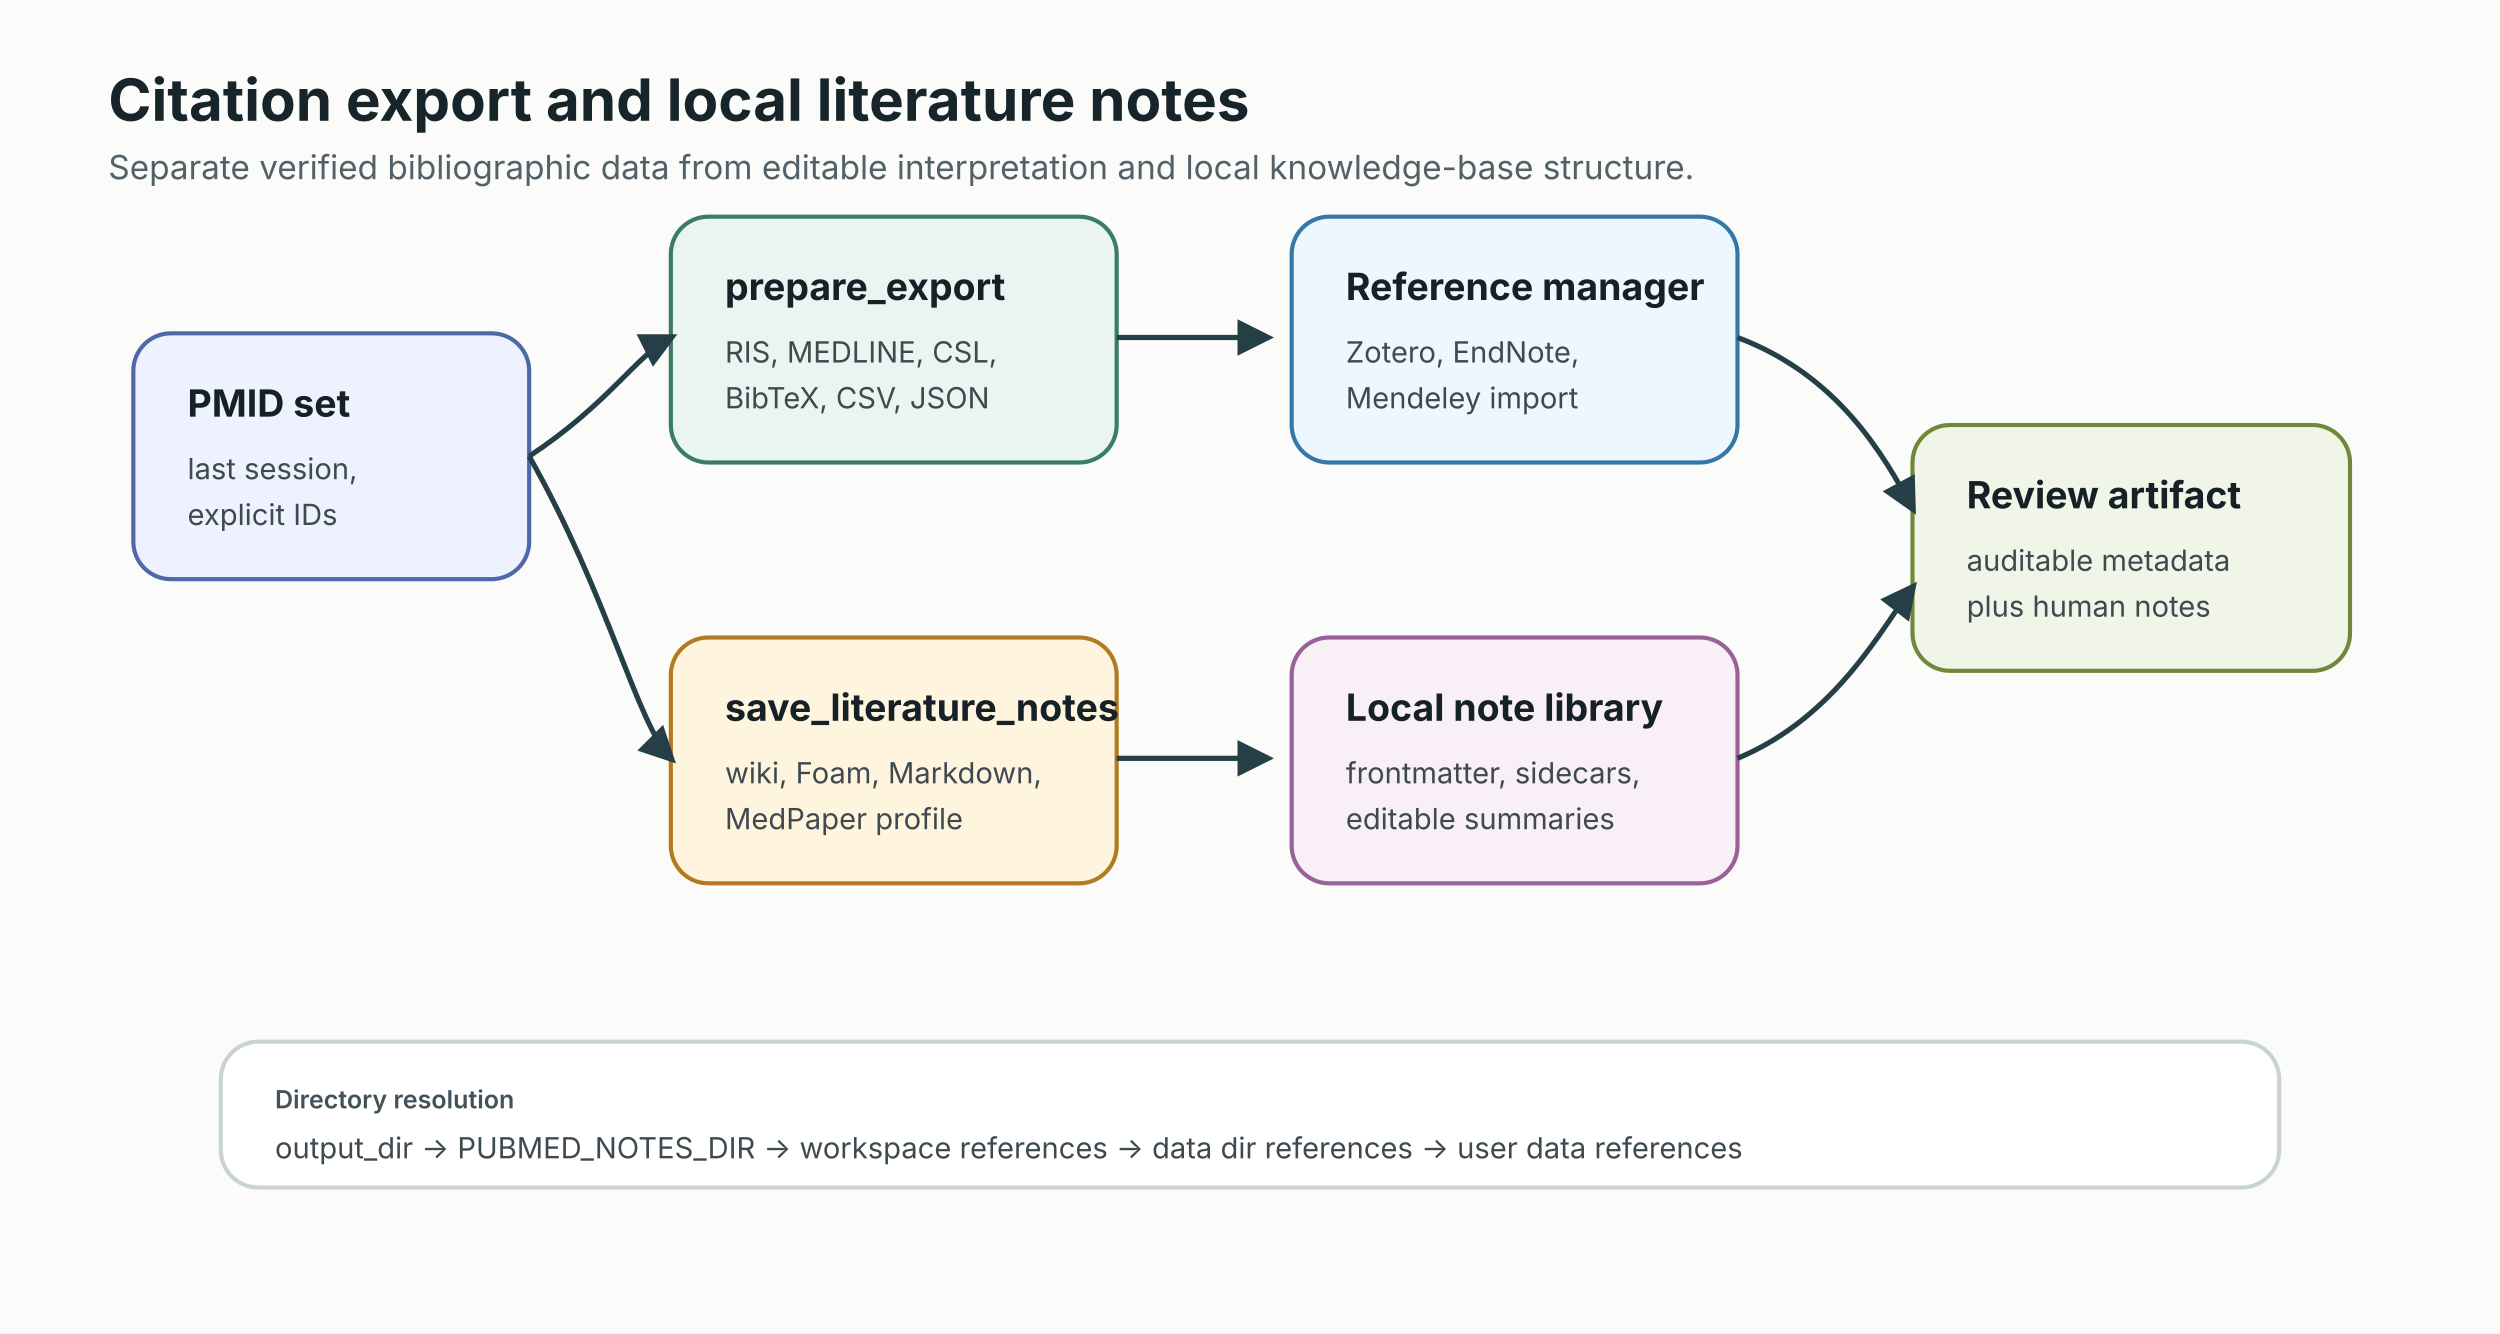
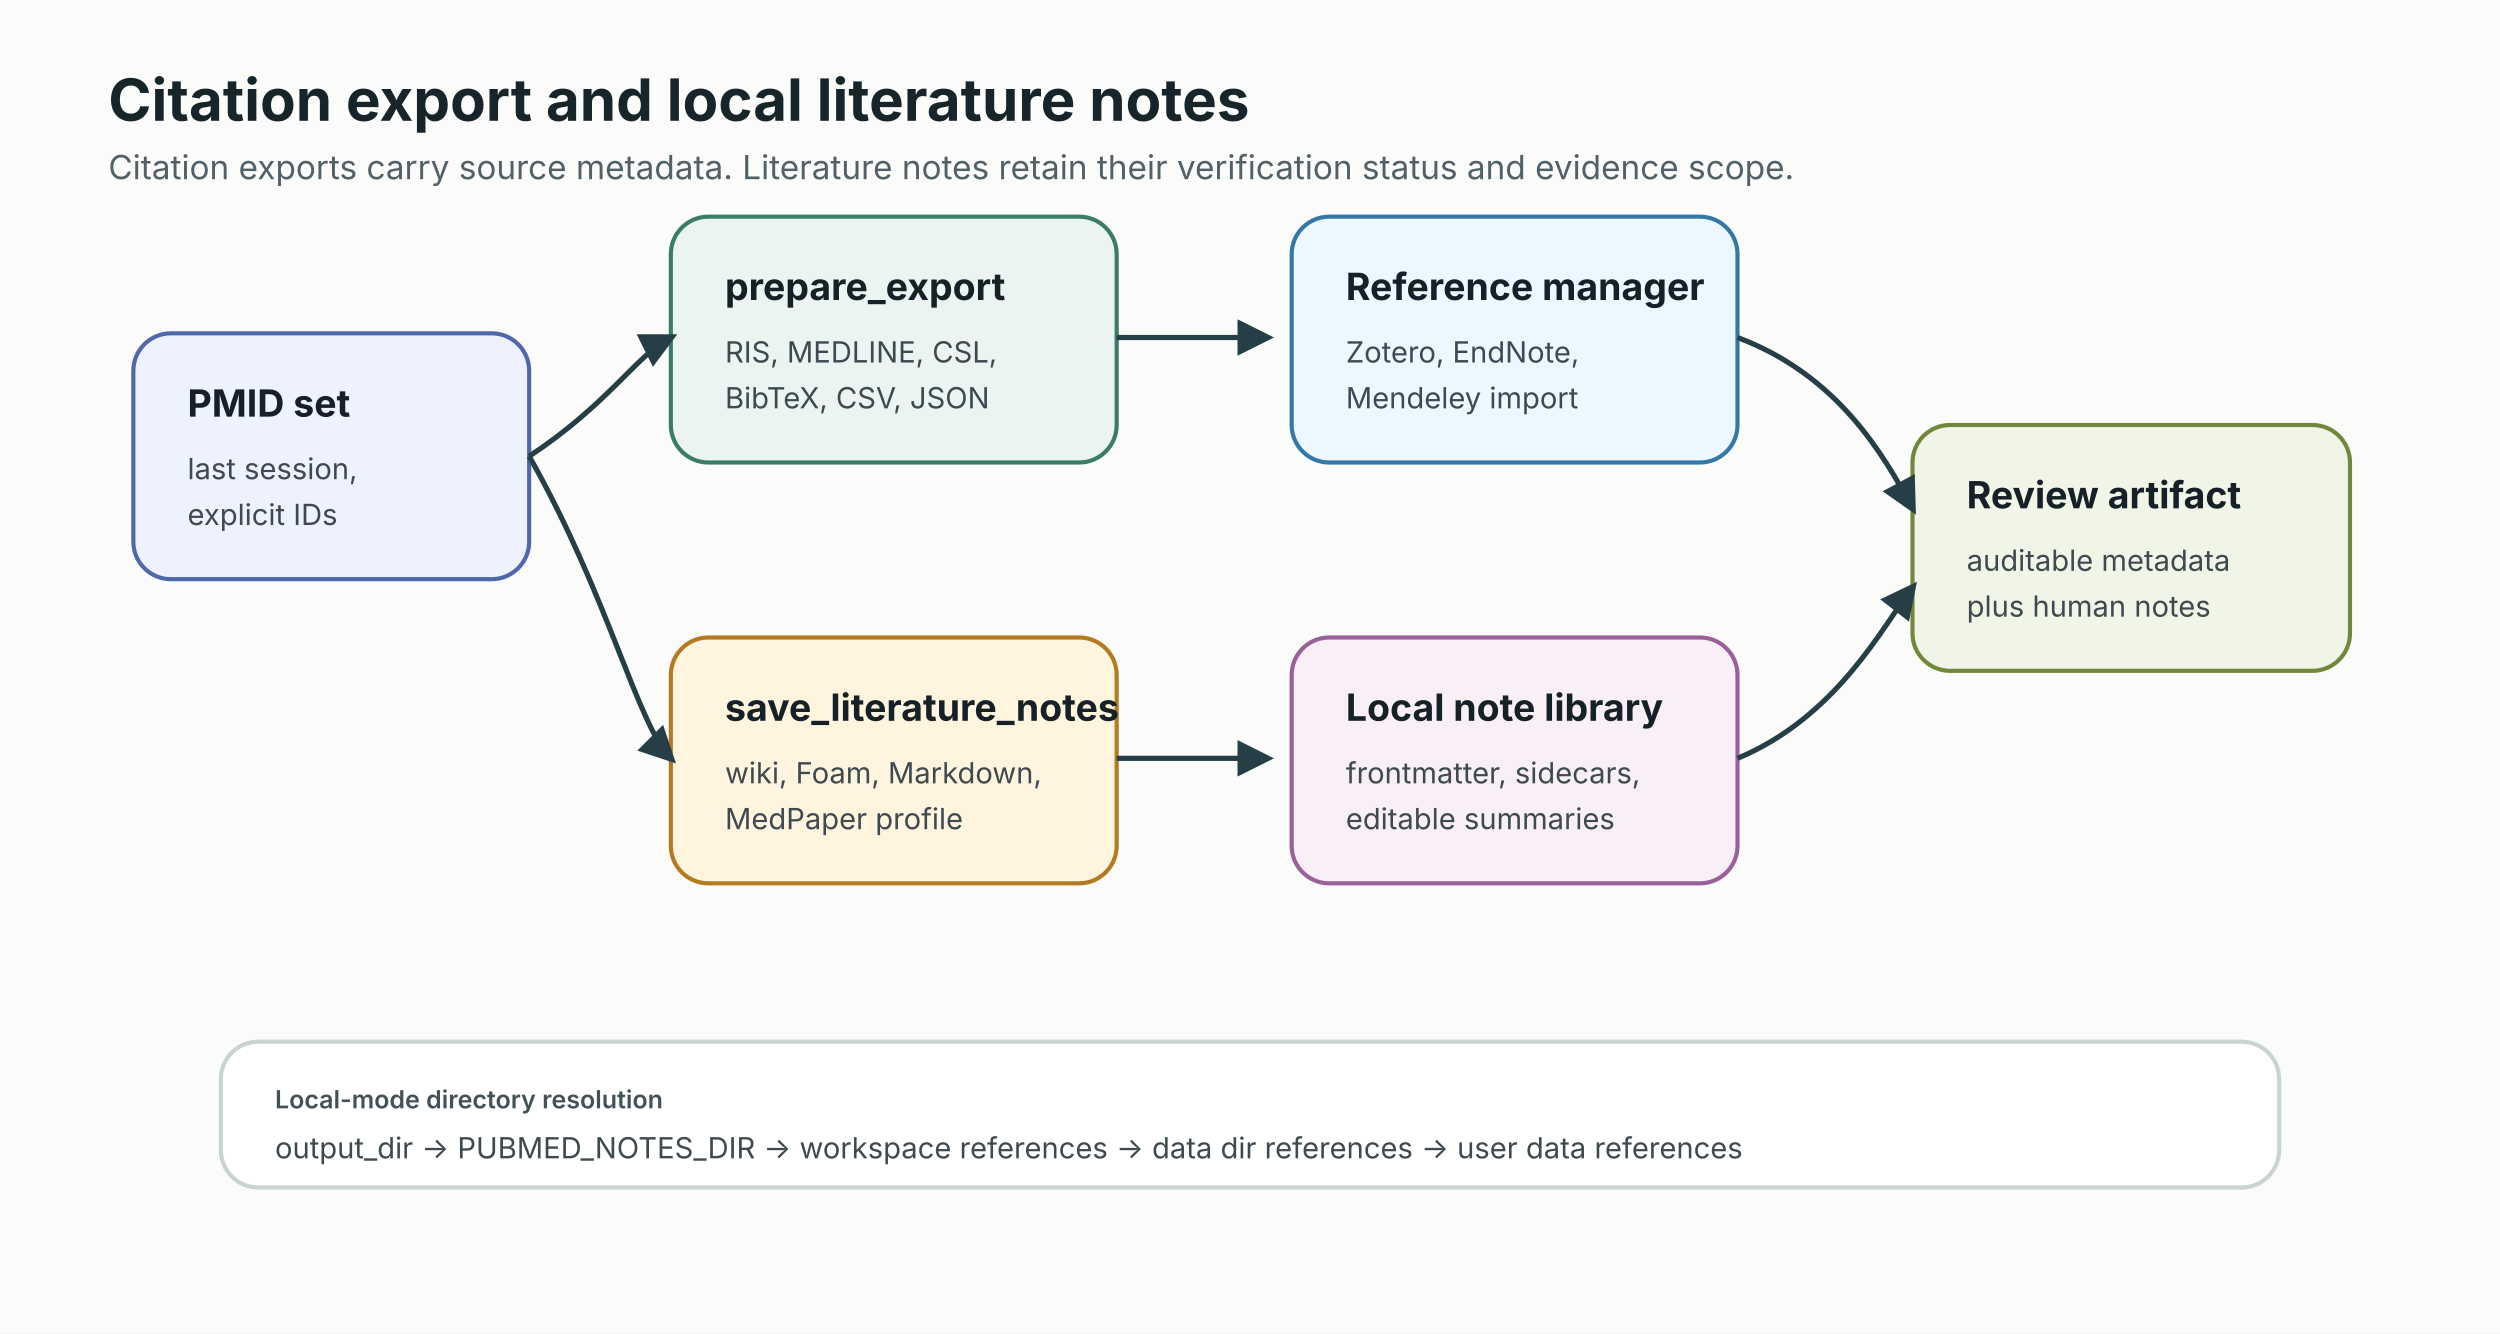
<svg xmlns="http://www.w3.org/2000/svg" width="1200" height="640" viewBox="0 0 1200 640" role="img" aria-labelledby="title desc">
  <defs>
    <marker id="arrow" viewBox="0 0 10 10" refX="8" refY="5" markerWidth="7" markerHeight="7" orient="auto-start-reverse">
      <path d="M 0 0 L 10 5 L 0 10 z" fill="#263f46" />
    </marker>
    <style>
      .bg { fill: #fbfcfa; }
      .title { font: 700 28px system-ui, -apple-system, BlinkMacSystemFont, "Segoe UI", sans-serif; fill: #17252a; }
      .subtitle { font: 400 16px system-ui, -apple-system, BlinkMacSystemFont, "Segoe UI", sans-serif; fill: #526168; }
      .box { stroke-width: 2; rx: 18; }
      .label { font: 700 18px system-ui, -apple-system, BlinkMacSystemFont, "Segoe UI", sans-serif; fill: #152126; }
      .body { font: 400 14px system-ui, -apple-system, BlinkMacSystemFont, "Segoe UI", sans-serif; fill: #3e4a50; }
      .small { font: 600 12px system-ui, -apple-system, BlinkMacSystemFont, "Segoe UI", sans-serif; fill: #435159; }
      .arrow { fill: none; stroke: #263f46; stroke-width: 2.5; marker-end: url(#arrow); }
    </style>
  </defs>
  <rect class="bg" width="1200" height="640" />
  <text class="title" x="52" y="58">Citation export and local literature notes</text>
-   <text class="subtitle" x="52" y="86">Separate verified bibliographic data from editable interpretation and local knowledge-base structure.</text>
+   <text class="subtitle" x="52" y="86">Citation exports carry source metadata. Literature notes retain their verification status and evidence scope.</text>
  <rect class="box" x="64" y="160" width="190" height="118" fill="#eef2ff" stroke="#4f68a8" />
  <text class="label" x="90" y="200">PMID set</text>
  <text class="body" x="90" y="230">last session,</text>
  <text class="body" x="90" y="252">explicit IDs</text>
  <rect class="box" x="322" y="104" width="214" height="118" fill="#eaf4f0" stroke="#3a7c69" />
  <text class="label" x="348" y="144">prepare_export</text>
  <text class="body" x="348" y="174">RIS, MEDLINE, CSL,</text>
  <text class="body" x="348" y="196">BibTeX, CSV, JSON</text>
  <rect class="box" x="322" y="306" width="214" height="118" fill="#fff5df" stroke="#b27b21" />
  <text class="label" x="348" y="346">save_literature_notes</text>
  <text class="body" x="348" y="376">wiki, Foam, Markdown,</text>
  <text class="body" x="348" y="398">MedPaper profile</text>
  <rect class="box" x="620" y="104" width="214" height="118" fill="#edf7ff" stroke="#3578a7" />
  <text class="label" x="646" y="144">Reference manager</text>
  <text class="body" x="646" y="174">Zotero, EndNote,</text>
  <text class="body" x="646" y="196">Mendeley import</text>
  <rect class="box" x="620" y="306" width="214" height="118" fill="#f8eff7" stroke="#99609a" />
  <text class="label" x="646" y="346">Local note library</text>
  <text class="body" x="646" y="376">frontmatter, sidecars,</text>
  <text class="body" x="646" y="398">editable summaries</text>
  <rect class="box" x="918" y="204" width="210" height="118" fill="#f1f5e8" stroke="#71883b" />
  <text class="label" x="944" y="244">Review artifact</text>
  <text class="body" x="944" y="274">auditable metadata</text>
  <text class="body" x="944" y="296">plus human notes</text>
  <path class="arrow" d="M 254 219 C 292 194 306 170 322 162" />
  <path class="arrow" d="M 254 219 C 292 286 306 348 322 364" />
  <path class="arrow" d="M 536 162 H 608" />
  <path class="arrow" d="M 536 364 H 608" />
  <path class="arrow" d="M 834 162 C 882 180 904 218 918 244" />
  <path class="arrow" d="M 834 364 C 882 344 904 300 918 282" />
  <rect x="106" y="500" width="988" height="70" rx="18" fill="#ffffff" stroke="#c9d4d0" stroke-width="2" />
-   <text class="small" x="132" y="532">Directory resolution</text>
+   <text class="small" x="132" y="532">Local-mode directory resolution</text>
  <text class="body" x="132" y="556">output_dir -&gt; PUBMED_NOTES_DIR -&gt; workspace references -&gt; data dir references -&gt; user data references</text>
</svg>
